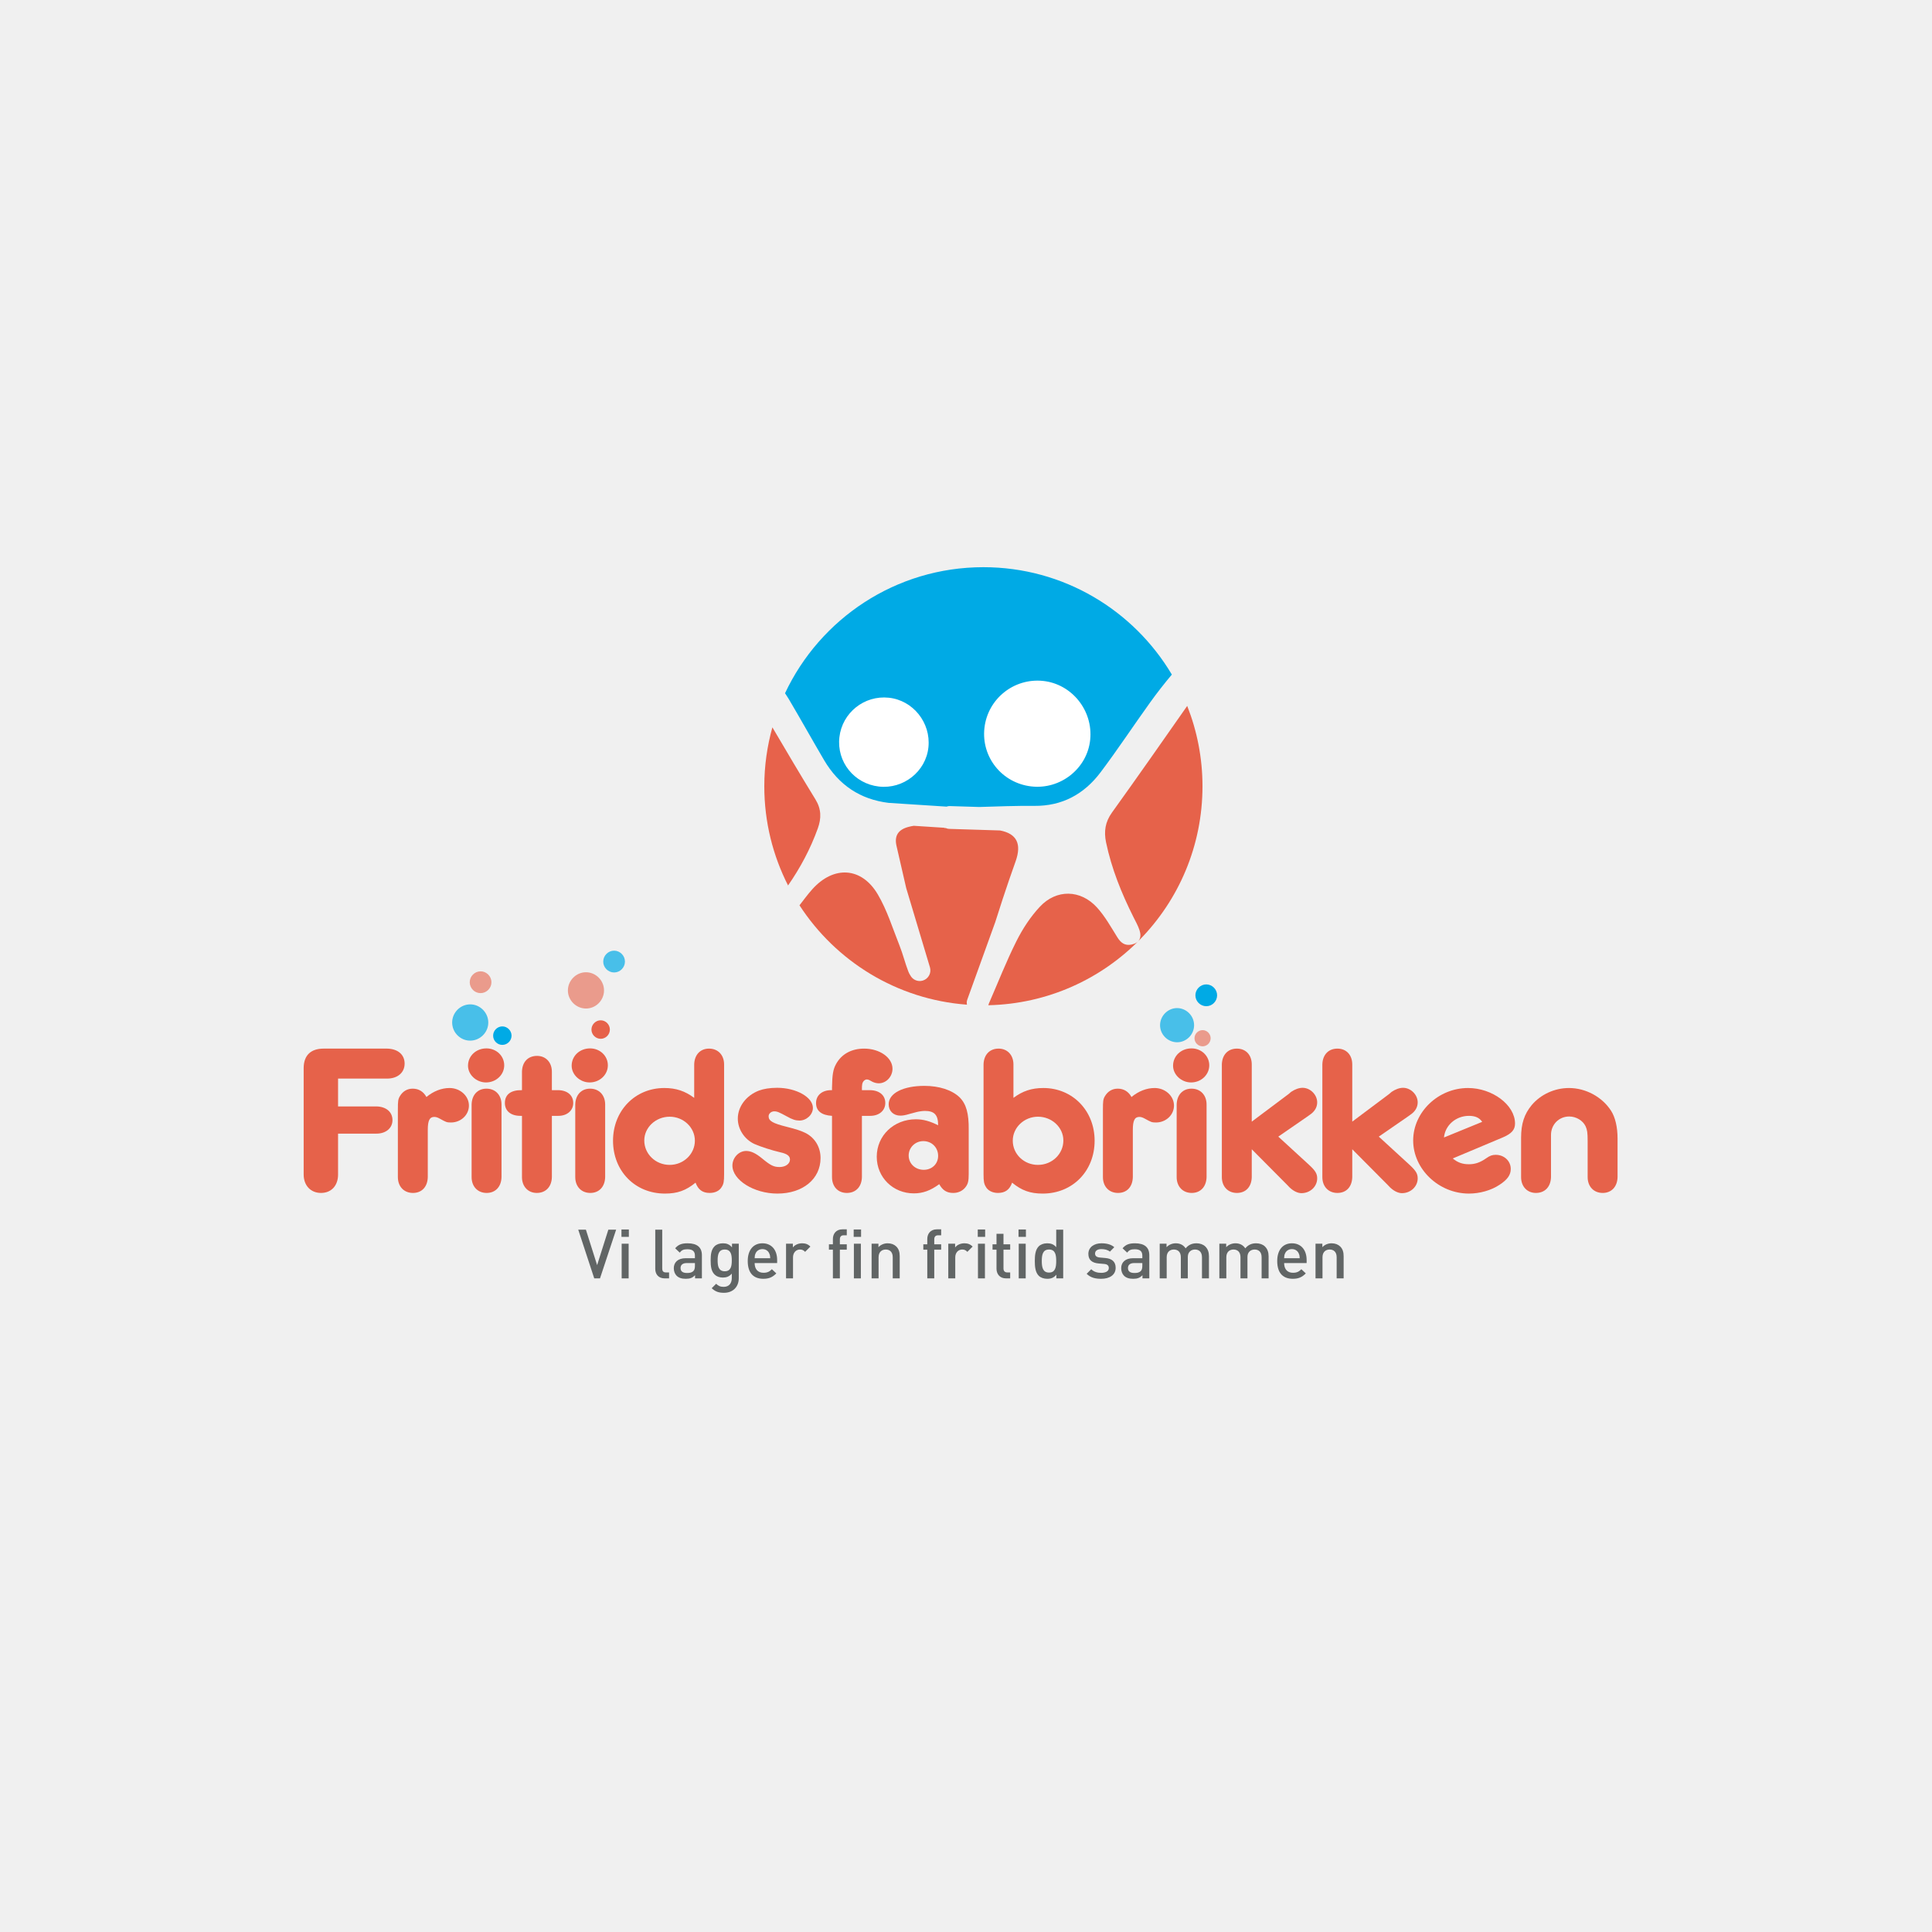
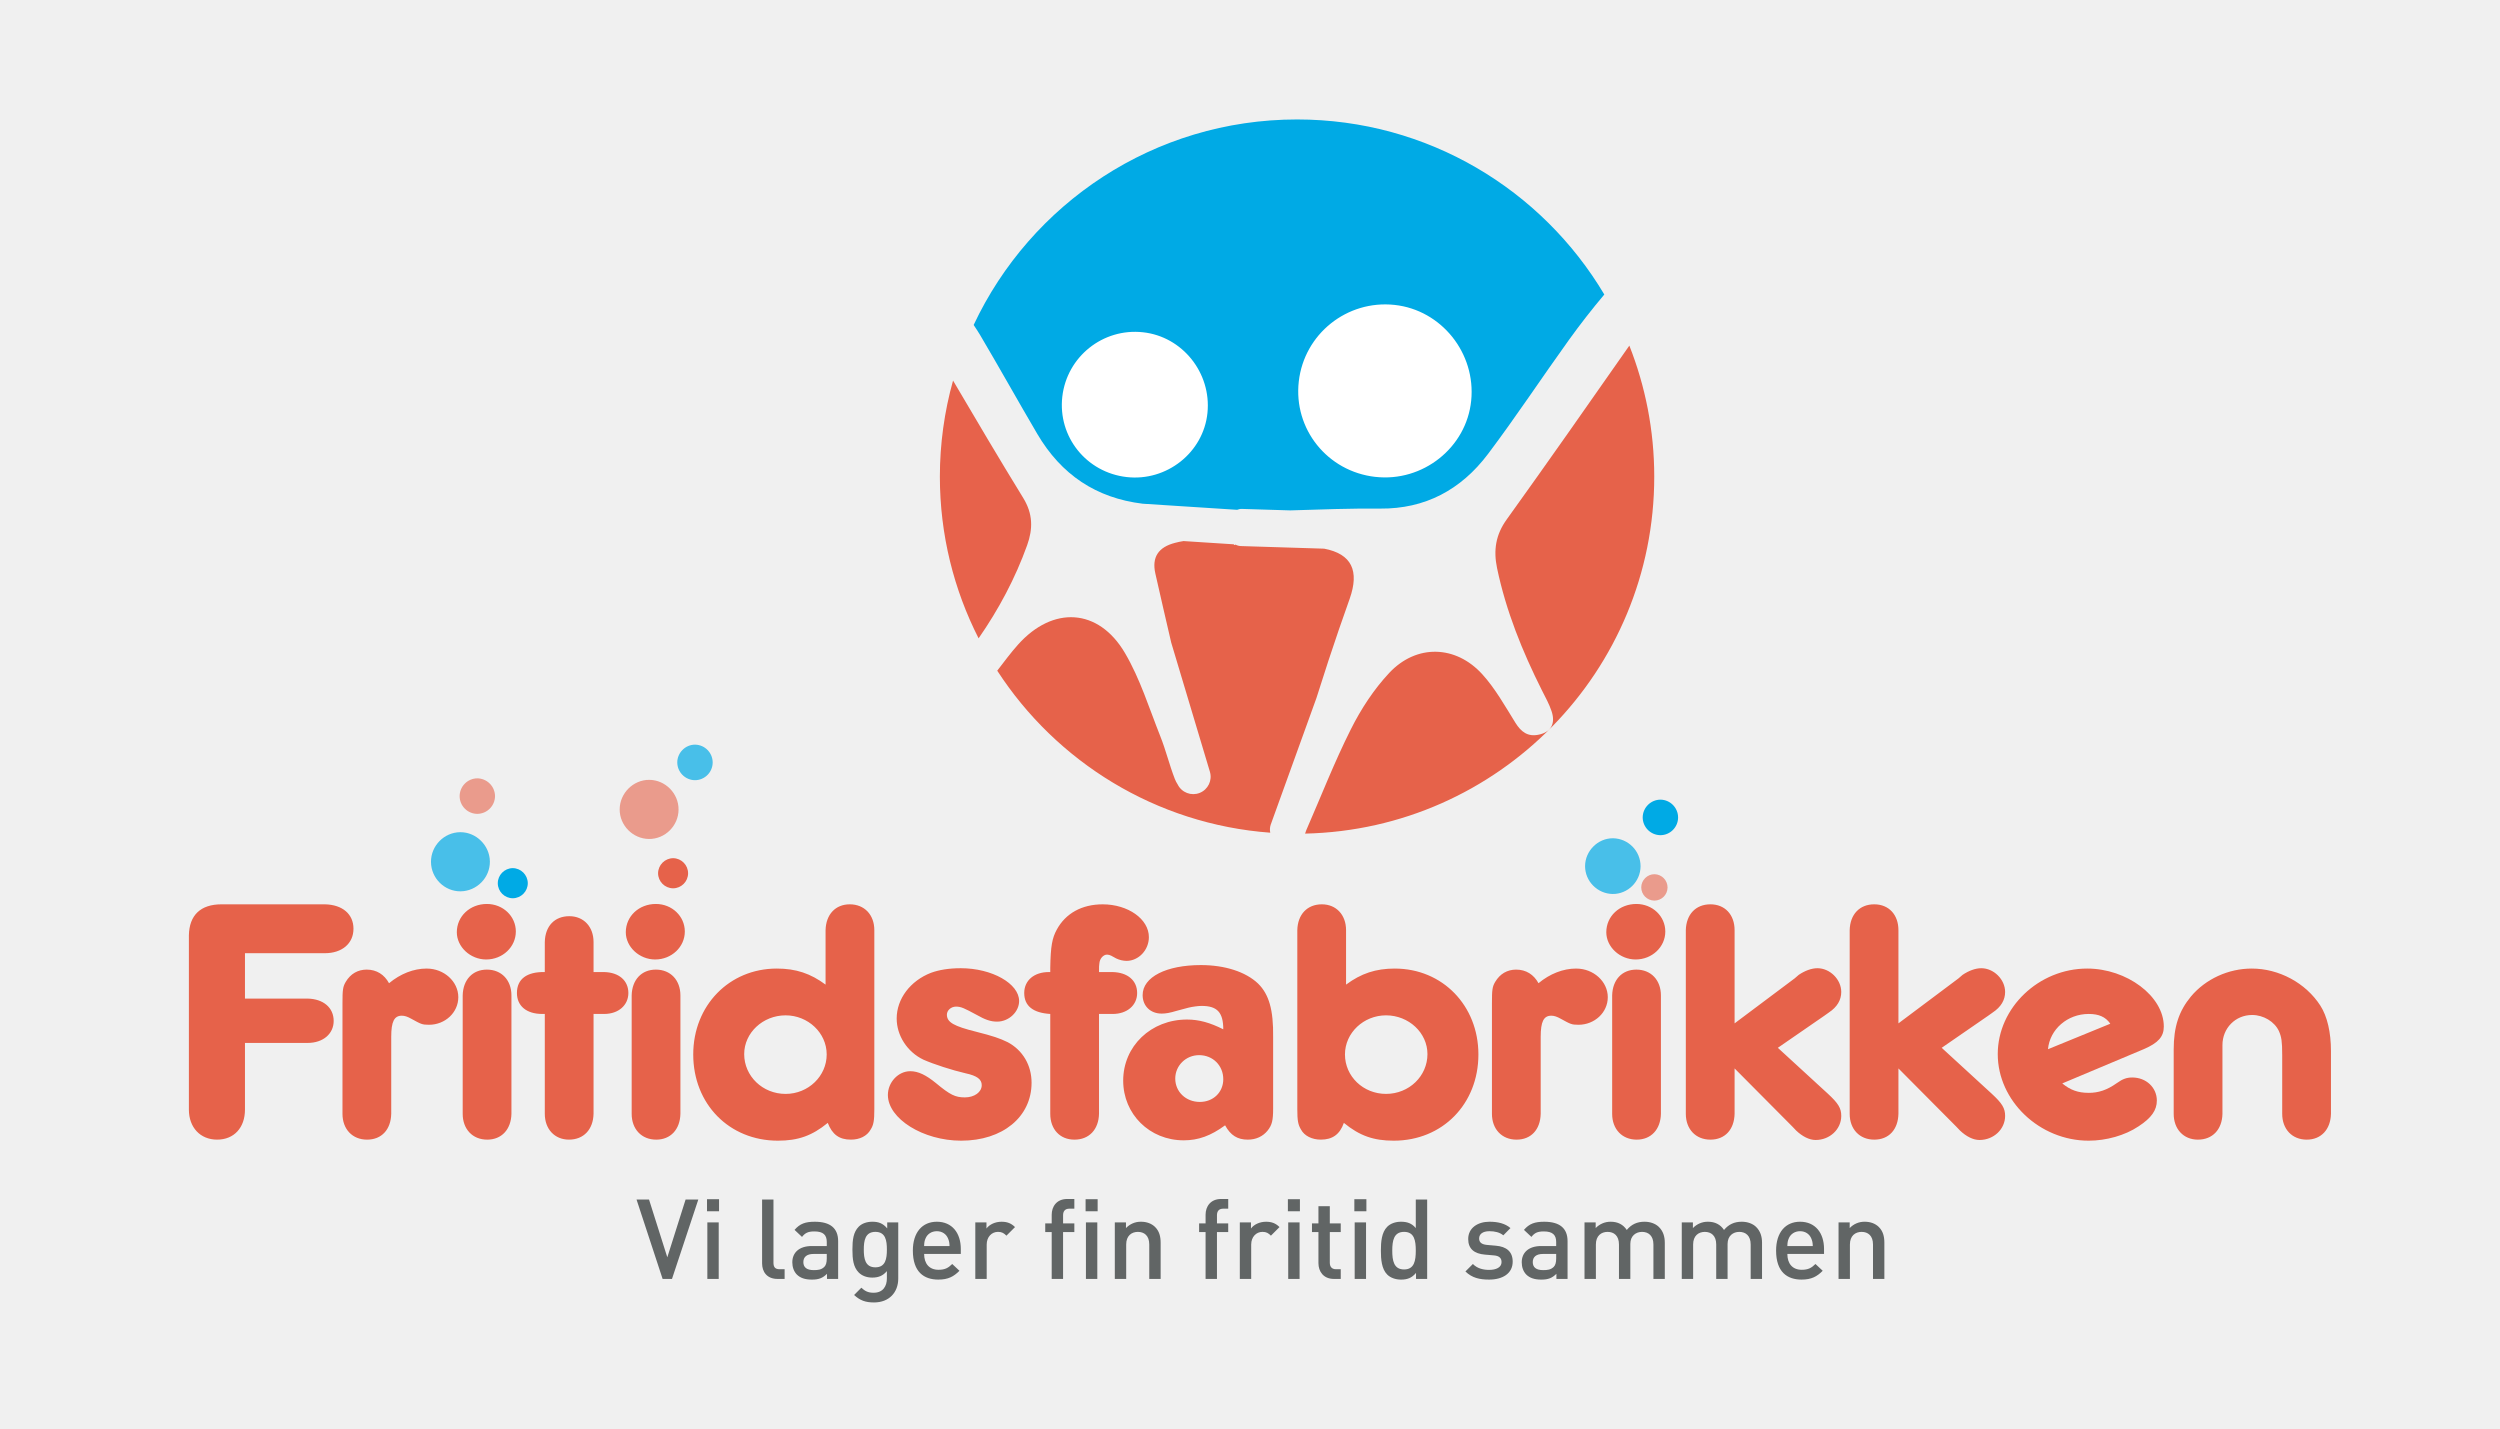
- <svg xmlns="http://www.w3.org/2000/svg" version="1.1" id="Layer_1" x="0px" y="0px" width="1000px" height="1000px" viewBox="0 0 1000 1000" enable-background="new 0 0 1000 1000" xml:space="preserve">
-   <g>
-     <path opacity="0.6" fill-rule="evenodd" clip-rule="evenodd" fill="#E6624A" d="M626.626,537.419   c0.013-2.291-1.863-4.205-4.149-4.225c-2.268-0.017-4.191,1.889-4.206,4.174c-0.018,2.284,1.862,4.188,4.153,4.213   C624.707,541.605,626.608,539.722,626.626,537.419z" />
-     <g>
-       <path fill="#E6624A" d="M174.983,572.684h18.271h1.629c5.004,0.111,8.263,2.885,8.263,7.093c0,4.104-3.375,6.985-8.263,6.985    h-1.629h-18.271v19.285v1.885c0,5.764-3.493,9.532-8.846,9.532s-8.961-3.879-8.961-9.532v-1.885v-51.429v-1.995    c0.115-6.431,3.725-9.866,10.358-9.866h2.095h28.979h1.746c5.586,0.113,9.078,3.104,9.078,7.759s-3.608,7.76-9.078,7.76h-1.746    h-23.625V572.684z" />
-       <path fill="#E6624A" d="M232.706,563.152c5.469,0,10.009,4.1,10.009,9.09c0,4.876-4.19,8.756-9.311,8.756    c-2.21,0-2.561-0.223-5.586-1.886c-1.163-0.664-2.095-0.998-3.025-0.998c-2.445,0-3.375,1.885-3.375,6.761v22.726v1.661    c-0.116,4.989-3.026,8.202-7.681,8.202c-4.657,0-7.798-3.325-7.798-8.202v-1.661v-33.365c0-4.322,0.115-5.319,1.047-6.873    c1.513-2.546,3.841-3.877,6.634-3.877c3.143,0,5.586,1.551,7.1,4.322C224.326,564.816,228.516,563.152,232.706,563.152z" />
-       <path fill="#E6624A" d="M260.981,551.402c0,4.879-4.191,8.868-9.427,8.868c-5.004,0-9.311-3.989-9.311-8.646    c0-5.099,4.189-8.979,9.543-8.979C256.907,542.646,260.981,546.526,260.981,551.402z M259.584,607.601v1.661    c-0.117,4.989-3.143,8.202-7.682,8.202c-4.655,0-7.797-3.325-7.797-8.202v-1.661v-34.252v-1.66    c0.116-4.989,3.142-8.203,7.681-8.203c4.655,0,7.798,3.325,7.798,8.203v1.66V607.601z" />
-       <path fill="#E6624A" d="M270.172,556.389v-1.661c0.116-5.099,3.142-8.201,7.797-8.201c4.539,0,7.681,3.323,7.681,8.201v1.661    v7.873h1.746h1.629c4.655,0.108,7.681,2.658,7.681,6.65c0,3.877-3.141,6.649-7.681,6.649h-1.629h-1.746v30.039v1.661    c-0.116,4.989-3.143,8.202-7.797,8.202c-4.539,0-7.681-3.325-7.681-8.202v-1.661v-30.039c-0.35,0-0.582,0-0.816,0    c-5.004,0-8.03-2.55-8.03-6.649c0-4.436,3.143-6.763,8.846-6.65V556.389z" />
-       <path fill="#E6624A" d="M314.627,551.402c0,4.879-4.19,8.868-9.427,8.868c-5.004,0-9.311-3.989-9.311-8.646    c0-5.099,4.189-8.979,9.543-8.979C310.553,542.646,314.627,546.526,314.627,551.402z M313.231,607.601v1.661    c-0.117,4.989-3.144,8.202-7.682,8.202c-4.655,0-7.798-3.325-7.798-8.202v-1.661v-34.252v-1.66    c0.116-4.989,3.143-8.203,7.681-8.203c4.655,0,7.799,3.325,7.799,8.203v1.66V607.601z" />
-       <path fill="#E6624A" d="M359.314,552.623v-1.662c0.116-4.991,3.143-8.204,7.682-8.204c4.655,0,7.798,3.325,7.798,8.204v1.662    v55.198c0,3.546-0.232,4.986-1.165,6.43c-1.164,2.103-3.491,3.213-6.284,3.213c-3.724,0-5.936-1.662-7.333-5.32    c-5.004,4.1-9.426,5.651-15.827,5.651c-15.48,0-26.885-11.638-26.885-27.377c0-15.516,11.405-27.266,26.535-27.266    c6.052,0,10.708,1.553,15.479,5.097V552.623z M333.478,590.308c0,6.981,5.819,12.637,13.151,12.637    c7.216,0,13.036-5.655,13.036-12.526c0-6.872-5.936-12.414-13.036-12.414C339.413,578.004,333.478,583.546,333.478,590.308z" />
-       <path fill="#E6624A" d="M420.76,573.461c0,3.435-3.26,6.538-6.983,6.538c-1.979,0-3.725-0.554-6.634-2.217    c-3.726-1.993-4.772-2.55-6.402-2.55c-1.629,0-2.909,1.221-2.909,2.55c0,2.439,2.211,3.657,9.311,5.433    c5.238,1.33,7.564,2.104,10.01,3.324c4.771,2.549,7.562,7.316,7.562,12.856c0,10.864-9.193,18.399-22.345,18.399    c-12.104,0-23.276-6.981-23.276-14.52c0-3.988,3.258-7.537,7.1-7.537c2.561,0,5.005,1.22,8.146,3.77    c4.54,3.768,6.169,4.545,9.193,4.545c3.026,0,5.355-1.664,5.355-3.879c0-1.885-1.514-2.992-5.122-3.77    c-4.305-0.997-10.125-2.881-13.383-4.322c-5.122-2.44-8.495-7.65-8.495-13.08c0-6.207,4.306-11.971,10.939-14.52    c2.444-0.887,5.586-1.44,9.427-1.44C412.146,563.042,420.76,567.918,420.76,573.461z" />
-       <path fill="#E6624A" d="M446.126,607.601v1.661c-0.114,4.989-3.142,8.202-7.798,8.202c-4.653,0-7.681-3.325-7.681-8.202v-1.661    v-30.039c-5.471-0.333-8.263-2.55-8.263-6.649c0-3.992,3.141-6.65,7.799-6.65c0,0,0.23,0,0.464,0v-1.33    c0.118-6.873,0.581-9.422,2.096-12.193c2.793-5.1,7.914-7.981,14.548-7.981c8.031,0,14.665,4.656,14.665,10.42    c0,4.1-3.261,7.536-7.102,7.536c-1.163,0-2.327-0.331-3.259-0.773l-1.628-0.889c-0.466-0.221-0.931-0.332-1.28-0.332    c-1.166,0-2.329,1.221-2.443,2.77c-0.118,0.666-0.118,1-0.118,2.773h2.795h1.513c4.771,0.108,7.797,2.658,7.797,6.65    c0,3.877-3.144,6.649-7.797,6.649h-1.513h-2.795V607.601z" />
-       <path fill="#E6624A" d="M473.007,617.687c-10.823,0-19.204-8.312-19.204-18.954c0-10.973,8.846-19.397,20.252-19.397    c3.842,0,7.332,0.997,11.521,3.104c0-5.431-1.979-7.427-6.866-7.427c-1.048,0-2.792,0.221-4.192,0.557l-3.724,0.995    c-2.21,0.665-3.489,0.886-4.771,0.886c-3.606,0-6.051-2.438-6.051-5.874c0-5.763,7.564-9.533,18.506-9.533    c7.561,0,14.198,2.107,18.153,5.876c3.491,3.438,4.888,8.425,4.772,16.957v3.881v16.848v1.997c0,3.767-0.348,5.207-1.744,6.981    c-1.516,1.885-3.726,2.882-6.286,2.882c-3.259,0-5.47-1.331-7.216-4.546C481.619,616.243,477.662,617.687,473.007,617.687z     M477.896,590.639c-4.188,0-7.568,3.326-7.568,7.43c0,4.212,3.38,7.425,7.8,7.425c4.306,0,7.448-3.104,7.448-7.204    C485.576,593.965,482.316,590.639,477.896,590.639z" />
-       <path fill="#E6624A" d="M540.04,563.152c15.127,0,26.535,11.75,26.535,27.266c0,15.739-11.408,27.377-26.887,27.377    c-6.401,0-10.823-1.552-15.826-5.651c-1.282,3.658-3.608,5.32-7.334,5.32c-2.792,0-5.237-1.221-6.282-3.213    c-0.934-1.554-1.166-2.884-1.166-6.43v-55.198v-1.662c0.118-4.991,3.144-8.204,7.798-8.204c4.539,0,7.68,3.325,7.68,8.204v1.662    v15.626C529.33,564.705,533.986,563.152,540.04,563.152z M524.21,590.418c0,6.984,5.819,12.526,13.034,12.526    c7.332,0,13.152-5.655,13.152-12.637c0-6.762-5.936-12.304-13.152-12.304C530.146,578.004,524.21,583.546,524.21,590.418z" />
-       <path fill="#E6624A" d="M597.642,563.152c5.468,0,10.009,4.1,10.009,9.09c0,4.876-4.191,8.756-9.312,8.756    c-2.21,0-2.56-0.223-5.587-1.886c-1.166-0.664-2.096-0.998-3.024-0.998c-2.445,0-3.377,1.885-3.377,6.761v22.726v1.661    c-0.116,4.989-3.026,8.202-7.678,8.202c-4.658,0-7.801-3.325-7.801-8.202v-1.661v-33.365c0-4.322,0.116-5.319,1.047-6.873    c1.514-2.546,3.84-3.877,6.635-3.877c3.144,0,5.586,1.551,7.1,4.322C589.261,564.816,593.451,563.152,597.642,563.152z" />
-       <path fill="#E6624A" d="M625.914,551.402c0,4.879-4.188,8.868-9.424,8.868c-5.004,0-9.312-3.989-9.312-8.646    c0-5.099,4.19-8.979,9.545-8.979C621.842,542.646,625.914,546.526,625.914,551.402z M624.519,607.601v1.661    c-0.117,4.989-3.142,8.202-7.683,8.202c-4.653,0-7.797-3.325-7.797-8.202v-1.661v-34.252v-1.66    c0.119-4.989,3.144-8.203,7.685-8.203c4.653,0,7.795,3.325,7.795,8.203v1.66V607.601z" />
-       <path fill="#E6624A" d="M666.996,566.256l1.278-1.106c1.979-1.331,4.074-2.107,5.938-2.107c3.955,0,7.562,3.547,7.562,7.535    c0,2.549-1.276,4.769-3.955,6.541l-1.397,0.996l-14.78,10.198l15.827,14.52c3.375,3.104,4.306,4.656,4.306,7.097    c0,4.21-3.606,7.646-8.144,7.646c-1.981,0-4.192-1.107-6.172-2.992l-1.162-1.221l-18.387-18.51v12.749v1.661    c-0.117,4.989-3.029,8.202-7.683,8.202c-4.656,0-7.8-3.325-7.8-8.202v-1.661v-54.978v-1.662c0.119-4.991,3.144-8.204,7.8-8.204    c4.653,0,7.683,3.325,7.683,8.204v1.662v27.932L666.996,566.256z" />
-       <path fill="#E6624A" d="M719.014,566.256l1.279-1.106c1.978-1.331,4.073-2.107,5.937-2.107c3.954,0,7.565,3.547,7.565,7.535    c0,2.549-1.281,4.769-3.959,6.541l-1.396,0.996l-14.781,10.198l15.83,14.52c3.373,3.104,4.306,4.656,4.306,7.097    c0,4.21-3.611,7.646-8.147,7.646c-1.979,0-4.19-1.107-6.168-2.992l-1.164-1.221l-18.39-18.51v12.749v1.661    c-0.117,4.989-3.024,8.202-7.68,8.202c-4.656,0-7.8-3.325-7.8-8.202v-1.661v-54.978v-1.662c0.117-4.991,3.144-8.204,7.8-8.204    c4.655,0,7.68,3.325,7.68,8.204v1.662v27.932L719.014,566.256z" />
-       <path fill="#E6624A" d="M760.321,602.611c3.142,0,5.817-0.887,8.959-3.104c1.864-1.329,3.144-1.772,4.89-1.772    c4.424,0,7.797,3.213,7.797,7.315c0,3.102-1.744,5.542-5.82,8.201c-4.303,2.881-10.239,4.543-15.825,4.543    c-15.597,0-28.865-12.634-28.865-27.487c0-14.739,13.037-27.155,28.397-27.155c12.57,0,24.324,8.757,24.324,18.4    c0,3.213-1.746,5.209-6.399,7.203l-25.836,10.862C754.501,601.725,756.946,602.611,760.321,602.611z M760.321,577.562    c-6.75,0-12.336,4.877-12.918,11.194l19.784-8.091C765.674,578.448,763.463,577.562,760.321,577.562z" />
-       <path fill="#E6624A" d="M821.766,590.639c0-4.431-0.233-5.764-1.047-7.646c-1.396-2.993-4.89-5.098-8.498-5.098    c-5.353,0-9.427,4.212-9.427,9.531v2.77v17.405v1.661c-0.114,4.989-3.142,8.202-7.797,8.202c-4.541,0-7.683-3.325-7.683-8.202    v-1.661v-18.733c0-7.204,1.632-12.192,5.472-16.848c4.655-5.543,11.871-8.867,19.319-8.867c8.613,0,17.109,4.543,21.765,11.75    c2.211,3.436,3.375,8.533,3.375,14.408v18.29v1.661c-0.117,4.989-3.144,8.202-7.683,8.202c-4.655,0-7.797-3.325-7.797-8.202    v-1.661V590.639z" />
-     </g>
-     <path opacity="0.6" fill-rule="evenodd" clip-rule="evenodd" fill="#E6624A" d="M312.639,512.692   c0.037-5.13-4.167-9.411-9.28-9.454c-5.082-0.043-9.384,4.225-9.417,9.342c-0.037,5.109,4.172,9.375,9.298,9.432   C308.348,522.063,312.606,517.844,312.639,512.692z" />
-     <path fill-rule="evenodd" clip-rule="evenodd" fill="#E6624A" d="M315.667,532.927c0.019-2.614-2.124-4.799-4.731-4.82   c-2.588-0.02-4.782,2.157-4.8,4.763c-0.019,2.608,2.127,4.782,4.741,4.809C313.479,537.705,315.65,535.553,315.667,532.927z" />
-     <path opacity="0.7" fill-rule="evenodd" clip-rule="evenodd" fill="#00AAE5" d="M323.471,497.747   c0.021-3.083-2.504-5.655-5.579-5.684c-3.054-0.024-5.64,2.54-5.66,5.618c-0.024,3.07,2.508,5.636,5.589,5.667   C320.892,503.382,323.45,500.846,323.471,497.747z" />
-     <g>
-       <g>
-         <path fill="#616565" d="M310.554,661.688h-2.974l-8.283-25.205h3.965l5.806,18.338l5.806-18.338h4.035L310.554,661.688z" />
-         <path fill="#616565" d="M321.671,640.199v-3.823h3.823v3.823H321.671z M321.777,661.688v-17.948h3.611v17.948H321.777z" />
-         <path fill="#616565" d="M344.081,661.688c-3.434,0-4.921-2.301-4.921-4.956v-20.249h3.611v20.037c0,1.38,0.496,2.088,1.947,2.088     h1.593v3.08H344.081z" />
-         <path fill="#616565" d="M359.764,661.688v-1.629c-1.31,1.311-2.549,1.842-4.779,1.842c-2.23,0-3.717-0.531-4.814-1.629     c-0.921-0.956-1.416-2.336-1.416-3.858c0-3.009,2.088-5.169,6.195-5.169h4.744v-1.274c0-2.266-1.133-3.362-3.93-3.362     c-1.982,0-2.938,0.46-3.929,1.734l-2.372-2.23c1.699-1.982,3.469-2.584,6.442-2.584c4.921,0,7.399,2.088,7.399,6.159v12.001     H359.764z M359.693,653.758h-4.213c-2.124,0-3.221,0.956-3.221,2.584c0,1.629,1.027,2.549,3.292,2.549     c1.38,0,2.407-0.105,3.363-1.026c0.531-0.531,0.779-1.381,0.779-2.655V653.758z" />
-         <path fill="#616565" d="M374.705,669.157c-2.726,0-4.461-0.638-6.337-2.372l2.301-2.301c1.133,1.062,2.124,1.593,3.895,1.593     c3.044,0,4.212-2.159,4.212-4.566v-2.302c-1.31,1.559-2.796,2.054-4.637,2.054c-1.806,0-3.292-0.602-4.284-1.593     c-1.735-1.734-2.018-4.248-2.018-7.293c0-3.044,0.283-5.558,2.018-7.292c0.991-0.991,2.513-1.558,4.319-1.558     c1.912,0,3.363,0.495,4.708,2.124v-1.912h3.505v17.842C382.387,665.971,379.484,669.157,374.705,669.157z M375.13,646.748     c-3.257,0-3.682,2.797-3.682,5.629s0.425,5.629,3.682,5.629s3.646-2.797,3.646-5.629S378.387,646.748,375.13,646.748z" />
-         <path fill="#616565" d="M390.602,653.758c0,3.08,1.628,5.027,4.566,5.027c2.018,0,3.08-0.566,4.354-1.842l2.301,2.16     c-1.841,1.841-3.575,2.797-6.726,2.797c-4.496,0-8.071-2.372-8.071-9.205c0-5.805,3.009-9.168,7.611-9.168     c4.814,0,7.611,3.54,7.611,8.638v1.593H390.602z M398.177,648.802c-0.566-1.345-1.841-2.266-3.54-2.266s-3.009,0.921-3.576,2.266     c-0.354,0.814-0.425,1.345-0.46,2.442h8.071C398.638,650.146,398.531,649.616,398.177,648.802z" />
-         <path fill="#616565" d="M416.729,647.952c-0.814-0.814-1.451-1.204-2.69-1.204c-1.947,0-3.575,1.559-3.575,4.036v10.903h-3.611     v-17.948h3.54v1.947c0.921-1.274,2.762-2.159,4.779-2.159c1.734,0,3.044,0.46,4.283,1.699L416.729,647.952z" />
-         <path fill="#616565" d="M434.714,646.819v14.868h-3.611v-14.868h-2.053v-2.761h2.053v-2.762c0-2.584,1.558-4.991,4.921-4.991     h2.266v3.079h-1.593c-1.346,0-1.982,0.779-1.982,2.089v2.585h3.575v2.761H434.714z" />
-         <path fill="#616565" d="M441.866,640.199v-3.823h3.823v3.823H441.866z M441.972,661.688v-17.948h3.611v17.948H441.972z" />
-         <path fill="#616565" d="M462.08,661.688v-10.938c0-2.797-1.593-4.001-3.611-4.001s-3.717,1.239-3.717,4.001v10.938h-3.611     v-17.948h3.54v1.806c1.239-1.346,2.974-2.018,4.779-2.018c1.841,0,3.363,0.602,4.425,1.628c1.381,1.346,1.806,3.045,1.806,5.062     v11.47H462.08z" />
-         <path fill="#616565" d="M483.57,646.819v14.868h-3.611v-14.868h-2.053v-2.761h2.053v-2.762c0-2.584,1.558-4.991,4.921-4.991     h2.266v3.079h-1.593c-1.346,0-1.982,0.779-1.982,2.089v2.585h3.575v2.761H483.57z" />
-         <path fill="#616565" d="M500.705,647.952c-0.814-0.814-1.452-1.204-2.691-1.204c-1.946,0-3.575,1.559-3.575,4.036v10.903h-3.61     v-17.948h3.54v1.947c0.92-1.274,2.761-2.159,4.778-2.159c1.735,0,3.045,0.46,4.284,1.699L500.705,647.952z" />
-         <path fill="#616565" d="M506.088,640.199v-3.823h3.822v3.823H506.088z M506.193,661.688v-17.948h3.611v17.948H506.193z" />
-         <path fill="#616565" d="M520.709,661.688c-3.363,0-4.921-2.407-4.921-4.991v-9.877h-2.053v-2.761h2.053v-5.452h3.611v5.452h3.469     v2.761h-3.469v9.7c0,1.31,0.637,2.088,1.982,2.088h1.486v3.08H520.709z" />
-         <path fill="#616565" d="M527.188,640.199v-3.823h3.824v3.823H527.188z M527.294,661.688v-17.948h3.611v17.948H527.294z" />
-         <path fill="#616565" d="M546.766,661.688v-1.912c-1.346,1.629-2.797,2.125-4.744,2.125c-1.805,0-3.398-0.603-4.389-1.594     c-1.806-1.805-2.019-4.885-2.019-7.611c0-2.726,0.213-5.77,2.019-7.575c0.99-0.991,2.549-1.593,4.354-1.593     c1.912,0,3.398,0.46,4.709,2.018v-9.062h3.61v25.205H546.766z M542.978,646.748c-3.257,0-3.752,2.762-3.752,5.947     c0,3.187,0.495,5.983,3.752,5.983s3.718-2.797,3.718-5.983C546.695,649.51,546.234,646.748,542.978,646.748z" />
-         <path fill="#616565" d="M569.991,661.9c-2.938,0-5.416-0.496-7.54-2.585l2.372-2.372c1.451,1.487,3.398,1.877,5.168,1.877     c2.195,0,3.93-0.779,3.93-2.479c0-1.203-0.673-1.982-2.407-2.124l-2.867-0.247c-3.363-0.283-5.311-1.806-5.311-4.957     c0-3.504,3.01-5.486,6.762-5.486c2.69,0,4.991,0.566,6.655,2.018l-2.266,2.301c-1.133-0.955-2.726-1.31-4.425-1.31     c-2.16,0-3.257,0.956-3.257,2.301c0,1.062,0.566,1.876,2.478,2.054l2.832,0.248c3.363,0.283,5.346,1.876,5.346,5.062     C577.461,659.953,574.275,661.9,569.991,661.9z" />
-         <path fill="#616565" d="M591.338,661.688v-1.629c-1.31,1.311-2.549,1.842-4.778,1.842c-2.23,0-3.718-0.531-4.814-1.629     c-0.921-0.956-1.416-2.336-1.416-3.858c0-3.009,2.089-5.169,6.194-5.169h4.744v-1.274c0-2.266-1.133-3.362-3.93-3.362     c-1.982,0-2.938,0.46-3.93,1.734l-2.371-2.23c1.699-1.982,3.469-2.584,6.442-2.584c4.921,0,7.399,2.088,7.399,6.159v12.001     H591.338z M591.268,653.758h-4.213c-2.124,0-3.221,0.956-3.221,2.584c0,1.629,1.026,2.549,3.292,2.549     c1.38,0,2.407-0.105,3.362-1.026c0.531-0.531,0.779-1.381,0.779-2.655V653.758z" />
-         <path fill="#616565" d="M622.139,661.688v-10.938c0-2.797-1.594-4.001-3.611-4.001c-1.947,0-3.717,1.239-3.717,3.824v11.115     h-3.611v-10.938c0-2.797-1.593-4.001-3.61-4.001s-3.717,1.239-3.717,4.001v10.938h-3.611v-17.948h3.54v1.806     c1.204-1.31,2.974-2.018,4.779-2.018c2.23,0,3.965,0.885,5.098,2.619c1.451-1.77,3.257-2.619,5.629-2.619     c1.841,0,3.469,0.602,4.531,1.628c1.381,1.346,1.911,3.045,1.911,5.062v11.47H622.139z" />
-         <path fill="#616565" d="M653.012,661.688v-10.938c0-2.797-1.594-4.001-3.611-4.001c-1.947,0-3.717,1.239-3.717,3.824v11.115     h-3.611v-10.938c0-2.797-1.593-4.001-3.61-4.001s-3.717,1.239-3.717,4.001v10.938h-3.611v-17.948h3.54v1.806     c1.204-1.31,2.974-2.018,4.779-2.018c2.23,0,3.965,0.885,5.098,2.619c1.451-1.77,3.257-2.619,5.629-2.619     c1.841,0,3.469,0.602,4.531,1.628c1.381,1.346,1.911,3.045,1.911,5.062v11.47H653.012z" />
-         <path fill="#616565" d="M664.662,653.758c0,3.08,1.629,5.027,4.566,5.027c2.018,0,3.08-0.566,4.354-1.842l2.301,2.16     c-1.841,1.841-3.575,2.797-6.726,2.797c-4.496,0-8.071-2.372-8.071-9.205c0-5.805,3.009-9.168,7.61-9.168     c4.814,0,7.611,3.54,7.611,8.638v1.593H664.662z M672.238,648.802c-0.566-1.345-1.842-2.266-3.541-2.266     s-3.009,0.921-3.575,2.266c-0.354,0.814-0.425,1.345-0.46,2.442h8.071C672.698,650.146,672.592,649.616,672.238,648.802z" />
-         <path fill="#616565" d="M691.85,661.688v-10.938c0-2.797-1.593-4.001-3.61-4.001s-3.717,1.239-3.717,4.001v10.938h-3.611v-17.948     h3.54v1.806c1.239-1.346,2.974-2.018,4.779-2.018c1.841,0,3.363,0.602,4.425,1.628c1.381,1.346,1.806,3.045,1.806,5.062v11.47     H691.85z" />
-       </g>
-     </g>
-     <g>
-       <path fill="#00AAE5" d="M408.291,361.871c6.178,10.448,12.08,21.051,18.224,31.514c7.649,13.017,18.731,20.387,33.479,22.187    l29.975,1.934c0.49-0.188,1.006-0.307,1.551-0.284l15.328,0.471c9.517-0.285,19.041-0.662,28.556-0.573    c14.196,0.124,25.6-5.898,34.243-17.37c8.872-11.782,17.033-24.16,25.659-36.168c3.565-4.959,7.327-9.773,11.243-14.427    c-19.765-33.269-56.042-55.578-97.547-55.578c-45.409,0-84.563,26.7-102.675,65.245    C406.984,359.835,407.676,360.834,408.291,361.871z" />
-       <path fill-rule="evenodd" clip-rule="evenodd" fill="#FFFFFF" d="M454.906,407.109c12.715,1.453,24.373-7.802,25.646-20.346    c1.307-12.708-7.961-24.281-20.486-25.621c-12.715-1.366-24.144,7.759-25.594,20.445    C433.021,394.321,442.104,405.648,454.906,407.109z" />
-       <g>
-         <path fill="#E7624B" d="M423.314,428.73c1.854-5.189,1.858-9.922-1.247-14.975c-7.579-12.338-14.943-24.799-22.281-37.283     c-2.707,9.708-4.185,19.928-4.185,30.5c0,18.484,4.451,35.918,12.296,51.338C414.291,449.102,419.518,439.301,423.314,428.73z" />
-         <path fill="#E6624A" d="M500.62,517.517l14.529-40.253c1.278-3.977,2.542-7.959,3.834-11.926     c2.148-6.584,4.428-13.11,6.734-19.622c3.1-8.814,0.673-14.198-8.106-15.87l-26.422-0.826c-0.611-0.016-1.186-0.187-1.712-0.457     c-0.159,0.046-0.322,0.072-0.48,0.124c-0.01-0.03-0.024-0.07-0.028-0.103c-0.015-0.042-0.027-0.082-0.039-0.12l-15.969-1.033     c-0.914,0.132-1.823,0.331-2.708,0.565c-5.208,1.349-7.431,4.48-6.241,9.746c1.645,7.312,3.342,14.618,5.037,21.92l12.285,41.008     c0.881,2.929-0.786,6.004-3.713,6.879c-2.611,0.784-5.342-0.476-6.518-2.837c-0.342-0.52-0.656-1.111-0.936-1.829     c-1.717-4.428-2.824-9.082-4.584-13.486c-3.546-8.912-6.416-18.271-11.243-26.461c-8.399-14.252-22.863-14.99-33.922-2.629     c-2.355,2.625-4.437,5.484-6.604,8.272c18.762,28.923,50.327,48.745,86.681,51.442     C500.327,519.193,500.34,518.337,500.62,517.517z" />
-         <path fill="#E6624A" d="M614.495,365.38c-12.906,18.453-25.821,36.925-38.96,55.216c-3.461,4.821-4.222,9.712-3.046,15.391     c2.864,13.712,8.044,26.448,14.223,38.773c1.104,2.219,2.35,4.402,3.115,6.754c1.311,4.019-0.312,6.629-4.219,7.406     c-3.357,0.672-5.463-0.879-7.29-3.809c-3.291-5.287-6.402-10.877-10.511-15.393c-8.461-9.309-20.947-9.607-29.546-0.424     c-4.845,5.17-8.95,11.435-12.177,17.885c-5.235,10.414-9.498,21.378-14.188,32.114l-0.346,1.016     c61.446-1.358,110.854-51.562,110.854-113.337C622.404,392.285,619.579,378.261,614.495,365.38z" />
-       </g>
-       <path fill-rule="evenodd" clip-rule="evenodd" fill="#FFFFFF" d="M533.819,407.051c15.1,1.727,28.948-9.268,30.46-24.164    c1.55-15.094-9.454-28.837-24.333-30.432c-15.101-1.617-28.674,9.219-30.396,24.287    C507.823,391.859,518.615,405.316,533.819,407.051z" />
-     </g>
-     <path opacity="0.7" fill-rule="evenodd" clip-rule="evenodd" fill="#00AAE5" d="M234.039,529.311   c-0.036-5.13,4.167-9.411,9.281-9.455c5.081-0.042,9.382,4.225,9.417,9.342c0.038,5.109-4.173,9.377-9.298,9.434   C238.331,538.683,234.073,534.463,234.039,529.311z" />
-     <path fill-rule="evenodd" clip-rule="evenodd" fill="#00AAE5" d="M255.246,536.083c-0.018-2.613,2.124-4.799,4.731-4.82   c2.588-0.021,4.782,2.156,4.8,4.762c0.018,2.607-2.127,4.782-4.74,4.809C257.435,540.861,255.263,538.709,255.246,536.083z" />
-     <path opacity="0.6" fill-rule="evenodd" clip-rule="evenodd" fill="#E6624A" d="M243.133,508.441   c-0.02-3.083,2.505-5.657,5.579-5.684c3.055-0.024,5.64,2.54,5.66,5.615c0.024,3.073-2.507,5.637-5.589,5.669   C245.713,514.076,243.155,511.541,243.133,508.441z" />
-     <path opacity="0.7" fill-rule="evenodd" clip-rule="evenodd" fill="#00AAE5" d="M618.059,530.693   c0.037-4.833-3.925-8.865-8.743-8.91c-4.785-0.037-8.837,3.982-8.872,8.805c-0.037,4.812,3.933,8.833,8.76,8.885   C614.015,539.522,618.026,535.544,618.059,530.693z" />
-     <path fill-rule="evenodd" clip-rule="evenodd" fill="#00AAE5" d="M629.973,515.21c0.021-3.084-2.503-5.657-5.58-5.686   c-3.055-0.023-5.64,2.54-5.659,5.617c-0.021,3.073,2.51,5.637,5.588,5.669C627.394,520.843,629.953,518.307,629.973,515.21z" />
+ <svg xmlns="http://www.w3.org/2000/svg" viewport="0 0 210 120" width="210" height="120">
+   <path opacity=".6" fill-rule="evenodd" clip-rule="evenodd" fill="#e6624a" d="M140.075 74.55a1.117 1.117 0 00-1.098-1.117c-.6-.005-1.11.5-1.113 1.104a1.116 1.116 0 001.099 1.115 1.111 1.111 0 001.112-1.101z" />
+   <g fill="#e6624a">
+     <path d="M20.577 83.881h5.265c1.324.03 2.187.764 2.187 1.877 0 1.086-.893 1.848-2.186 1.848h-5.266v5.602c0 1.524-.924 2.521-2.34 2.521-1.417 0-2.371-1.026-2.371-2.522V78.573c.03-1.701.985-2.61 2.74-2.61h8.684c1.478.03 2.402.821 2.402 2.053s-.955 2.053-2.402 2.053h-6.712zM35.85 81.36c1.447 0 2.648 1.084 2.648 2.404 0 1.29-1.109 2.317-2.463 2.317-.585 0-.678-.06-1.478-.5-.308-.175-.555-.263-.8-.263-.648 0-.894.499-.894 1.789v6.453c-.03 1.32-.8 2.17-2.032 2.17s-2.063-.88-2.063-2.17V84.291c0-1.144.03-1.407.277-1.819.4-.673 1.016-1.025 1.755-1.025.832 0 1.478.41 1.879 1.143.954-.792 2.062-1.232 3.17-1.232zM43.33 78.25c0 1.291-1.108 2.347-2.493 2.347-1.324 0-2.464-1.056-2.464-2.288 0-1.349 1.109-2.376 2.525-2.376 1.355 0 2.433 1.027 2.433 2.317zm-.369 14.87v.44c-.03 1.32-.831 2.17-2.032 2.17-1.232 0-2.063-.88-2.063-2.17v-9.943c.03-1.32.831-2.17 2.032-2.17 1.232 0 2.063.88 2.063 2.17v.44zM45.763 79.57v-.44c.03-1.349.831-2.17 2.063-2.17 1.2 0 2.032.88 2.032 2.17v2.523h.892c1.233.028 2.033.703 2.033 1.76 0 1.025-.83 1.759-2.032 1.759h-.893v8.387c-.03 1.32-.832 2.17-2.063 2.17-1.2 0-2.032-.88-2.032-2.17v-8.387h-.216c-1.324 0-2.125-.675-2.125-1.76 0-1.173.832-1.789 2.34-1.76zM57.525 78.25c0 1.291-1.109 2.347-2.494 2.347-1.324 0-2.464-1.056-2.464-2.288 0-1.349 1.108-2.376 2.525-2.376 1.355 0 2.433 1.027 2.433 2.317zm-.37 14.87v.44c-.03 1.32-.831 2.17-2.032 2.17-1.232 0-2.063-.88-2.063-2.17v-9.943c.03-1.32.831-2.17 2.032-2.17 1.232 0 2.063.88 2.063 2.17v.44zM69.348 78.573v-.44c.03-1.32.832-2.17 2.033-2.17 1.231 0 2.063.88 2.063 2.17v15.045c0 .938-.061 1.32-.308 1.701-.308.557-.924.85-1.663.85-.985 0-1.57-.44-1.94-1.407-1.324 1.084-2.494 1.495-4.188 1.495-4.095 0-7.113-3.08-7.113-7.244 0-4.105 3.018-7.214 7.02-7.214 1.602 0 2.834.411 4.096 1.349zm-6.836 9.971c0 1.847 1.54 3.344 3.48 3.344 1.91 0 3.45-1.496 3.45-3.314 0-1.819-1.571-3.285-3.45-3.285-1.91 0-3.48 1.466-3.48 3.255zM85.606 84.087c0 .909-.863 1.73-1.848 1.73-.523 0-.985-.147-1.755-.587-.986-.527-1.263-.675-1.694-.675-.43 0-.77.323-.77.675 0 .645.585.968 2.464 1.438 1.386.351 2.001.556 2.648.879 1.263.674 2.001 1.936 2.001 3.401 0 2.875-2.432 4.869-5.912 4.869-3.202 0-6.158-1.848-6.158-3.842 0-1.055.862-1.994 1.878-1.994.678 0 1.324.322 2.156.997 1.2.997 1.632 1.203 2.432 1.203s1.417-.44 1.417-1.027c0-.498-.4-.791-1.356-.997-1.139-.264-2.678-.762-3.54-1.144-1.356-.645-2.248-2.024-2.248-3.46 0-1.643 1.14-3.168 2.894-3.842.647-.235 1.478-.381 2.494-.381 2.618 0 4.897 1.29 4.897 2.757zM92.317 93.12v.44c-.03 1.32-.831 2.17-2.063 2.17-1.231 0-2.032-.88-2.032-2.17v-8.388c-1.448-.088-2.187-.675-2.187-1.76 0-1.056.832-1.759 2.064-1.759h.123v-.352c.031-1.818.153-2.493.554-3.226.74-1.35 2.094-2.111 3.85-2.111 2.124 0 3.88 1.231 3.88 2.756 0 1.085-.863 1.994-1.88 1.994a2.07 2.07 0 01-.862-.204l-.43-.235a.837.837 0 00-.34-.088c-.308 0-.615.323-.646.733-.03.176-.03.264-.03.733h1.139c1.262.029 2.063.704 2.063 1.76 0 1.026-.832 1.76-2.063 1.76H92.317zM99.43 95.788c-2.864 0-5.082-2.199-5.082-5.015 0-2.903 2.34-5.132 5.359-5.132 1.016 0 1.94.264 3.048.821 0-1.436-.524-1.965-1.817-1.965-.277 0-.738.059-1.109.148l-.985.263c-.585.176-.923.234-1.262.234-.954 0-1.601-.645-1.601-1.554 0-1.524 2.001-2.522 4.896-2.522 2 0 3.757.558 4.803 1.555.924.91 1.293 2.229 1.263 4.486v6.013c0 .997-.092 1.378-.462 1.847-.4.499-.986.763-1.663.763-.862 0-1.447-.352-1.91-1.203-1.2.88-2.247 1.261-3.479 1.261zm1.293-7.156c-1.108 0-2.002.88-2.002 1.966 0 1.114.894 1.964 2.063 1.964 1.14 0 1.971-.821 1.971-1.906 0-1.144-.863-2.024-2.032-2.024zM117.165 81.36c4.003 0 7.021 3.108 7.021 7.213 0 4.165-3.018 7.244-7.114 7.244-1.693 0-2.863-.41-4.187-1.495-.34.967-.955 1.407-1.94 1.407-.74 0-1.386-.323-1.663-.85-.247-.411-.308-.763-.308-1.701V78.133c.031-1.32.832-2.17 2.063-2.17 1.201 0 2.032.88 2.032 2.17v4.575c1.263-.938 2.495-1.349 4.096-1.349zm-4.188 7.213c0 1.848 1.54 3.314 3.449 3.314 1.94 0 3.48-1.496 3.48-3.343 0-1.79-1.571-3.255-3.48-3.255-1.878 0-3.449 1.466-3.449 3.284zM132.406 81.36c1.447 0 2.648 1.084 2.648 2.404 0 1.29-1.109 2.317-2.464 2.317-.584 0-.677-.06-1.478-.5-.308-.175-.555-.263-.8-.263-.647 0-.894.499-.894 1.789v6.453c-.03 1.32-.8 2.17-2.031 2.17-1.232 0-2.064-.88-2.064-2.17V84.291c0-1.144.03-1.407.277-1.819.4-.673 1.016-1.025 1.755-1.025.832 0 1.478.41 1.879 1.143.954-.792 2.063-1.232 3.172-1.232zM139.886 78.25c0 1.291-1.108 2.347-2.493 2.347-1.324 0-2.464-1.056-2.464-2.288 0-1.349 1.109-2.376 2.525-2.376 1.355 0 2.432 1.027 2.432 2.317zm-.369 14.87v.44c-.03 1.32-.831 2.17-2.033 2.17-1.23 0-2.063-.88-2.063-2.17v-9.943c.032-1.32.832-2.17 2.034-2.17 1.23 0 2.062.88 2.062 2.17v.44zM150.756 82.18l.338-.292c.523-.352 1.078-.558 1.571-.558 1.046 0 2 .939 2 1.994 0 .674-.337 1.262-1.046 1.73l-.37.264-3.91 2.698 4.188 3.842c.893.821 1.139 1.232 1.139 1.878 0 1.114-.954 2.023-2.155 2.023-.524 0-1.109-.293-1.633-.792l-.307-.323-4.865-4.897v3.813c-.031 1.32-.802 2.17-2.033 2.17-1.232 0-2.064-.88-2.064-2.17V78.133c.032-1.32.832-2.17 2.064-2.17 1.231 0 2.033.879 2.033 2.17v7.83zM164.519 82.18l.338-.292c.524-.352 1.078-.558 1.571-.558 1.046 0 2.002.939 2.002 1.994 0 .674-.34 1.262-1.048 1.73l-.37.264-3.91 2.698 4.188 3.842c.893.821 1.14 1.232 1.14 1.878 0 1.114-.956 2.023-2.156 2.023-.524 0-1.109-.293-1.632-.792l-.308-.323-4.866-4.897v3.813c-.03 1.32-.8 2.17-2.032 2.17-1.231 0-2.063-.88-2.063-2.17V78.133c.03-1.32.832-2.17 2.063-2.17 1.232 0 2.032.879 2.032 2.17v7.83z" />
+     <path d="M175.448 91.8c.831 0 1.54-.235 2.37-.822.494-.352.832-.469 1.294-.469 1.17 0 2.063.85 2.063 1.936 0 .82-.461 1.466-1.54 2.17-1.138.762-2.709 1.202-4.187 1.202-4.126 0-7.637-3.343-7.637-7.273 0-3.9 3.45-7.185 7.513-7.185 3.326 0 6.436 2.317 6.436 4.869 0 .85-.462 1.378-1.693 1.905l-6.836 2.874c.677.558 1.324.792 2.217.792zm0-6.628c-1.786 0-3.264 1.29-3.418 2.962l5.235-2.141c-.4-.587-.986-.821-1.817-.821zM191.705 88.632c0-1.173-.061-1.525-.277-2.023-.37-.792-1.294-1.35-2.248-1.35-1.416 0-2.494 1.115-2.494 2.523V93.56c-.03 1.32-.832 2.17-2.063 2.17-1.202 0-2.033-.88-2.033-2.17v-5.397c0-1.906.432-3.226 1.448-4.457 1.231-1.467 3.14-2.347 5.111-2.347 2.279 0 4.527 1.202 5.759 3.11.585.908.893 2.257.893 3.811v5.28c-.031 1.32-.832 2.17-2.033 2.17-1.232 0-2.063-.88-2.063-2.17V88.631z" />
  </g>
+   <path opacity=".6" fill-rule="evenodd" clip-rule="evenodd" fill="#e6624a" d="M56.999 68.008c.01-1.357-1.103-2.49-2.456-2.501-1.344-.011-2.482 1.118-2.491 2.472-.01 1.351 1.104 2.48 2.46 2.495 1.351.014 2.478-1.103 2.487-2.466z" />
+   <path fill-rule="evenodd" clip-rule="evenodd" fill="#e6624a" d="M57.8 73.362a1.273 1.273 0 00-1.252-1.275 1.28 1.28 0 00-1.27 1.26 1.274 1.274 0 001.255 1.272 1.268 1.268 0 001.267-1.257z" />
+   <path opacity=".7" fill-rule="evenodd" clip-rule="evenodd" fill="#00aae5" d="M59.865 64.054a1.502 1.502 0 00-1.476-1.504c-.808-.006-1.493.672-1.498 1.487a1.502 1.502 0 001.479 1.499 1.494 1.494 0 001.495-1.482z" />
+   <g fill="#616565">
+     <path d="M56.447 107.43h-.787l-2.191-6.669h1.049l1.536 4.852 1.536-4.852h1.068zM59.389 101.745v-1.012H60.4v1.012zm.028 5.685v-4.749h.955v4.75zM65.318 107.43c-.909 0-1.302-.609-1.302-1.311v-5.358h.955v5.302c0 .365.131.552.515.552h.422v.815zM69.467 107.43V107c-.346.346-.674.487-1.264.487s-.984-.141-1.274-.431c-.244-.253-.375-.619-.375-1.021 0-.796.553-1.368 1.64-1.368h1.255v-.337c0-.6-.3-.89-1.04-.89-.524 0-.777.122-1.04.46l-.627-.59c.45-.525.918-.684 1.704-.684 1.302 0 1.958.552 1.958 1.63v3.174h-.937zm-.019-2.098h-1.114c-.562 0-.852.253-.852.684 0 .43.271.674.87.674.366 0 .637-.028.89-.271.14-.14.206-.366.206-.703zM73.42 109.406c-.72 0-1.18-.168-1.676-.627l.609-.61c.3.282.562.422 1.03.422.806 0 1.115-.57 1.115-1.208v-.609c-.347.413-.74.544-1.227.544-.478 0-.871-.16-1.134-.422-.459-.459-.534-1.124-.534-1.93 0-.805.075-1.47.534-1.929.262-.262.665-.412 1.143-.412.506 0 .89.131 1.246.562v-.506h.927v4.72c0 1.162-.768 2.005-2.033 2.005zm.113-5.929c-.862 0-.974.74-.974 1.49 0 .749.112 1.489.974 1.489s.965-.74.965-1.49c0-.749-.103-1.489-.965-1.489zM77.627 105.332c0 .815.43 1.33 1.208 1.33.534 0 .815-.15 1.152-.487l.608.571c-.487.487-.945.74-1.78.74-1.189 0-2.135-.627-2.135-2.435 0-1.536.796-2.426 2.014-2.426 1.274 0 2.014.937 2.014 2.286v.421zm2.004-1.311c-.15-.356-.487-.6-.937-.6-.45 0-.796.244-.946.6-.094.215-.113.356-.122.646h2.136c-.01-.29-.038-.43-.131-.646zM84.54 103.796c-.216-.216-.385-.319-.712-.319-.516 0-.946.413-.946 1.068v2.885h-.956v-4.749h.937v.515c.244-.337.73-.57 1.264-.57.46 0 .806.12 1.134.449zM89.298 103.496v3.934h-.956v-3.934H87.8v-.73h.543v-.731c0-.684.413-1.32 1.302-1.32h.6v.814h-.422c-.356 0-.524.206-.524.553v.684h.946v.73zM91.19 101.745v-1.012h1.012v1.012zm.028 5.685v-4.749h.956v4.75zM96.538 107.43v-2.894c0-.74-.421-1.058-.955-1.058s-.983.327-.983 1.058v2.894h-.956v-4.749h.937v.478a1.698 1.698 0 011.264-.534c.487 0 .89.16 1.171.431.365.356.478.806.478 1.34v3.034zM102.224 103.496v3.934h-.955v-3.934h-.543v-.73h.543v-.731c0-.684.412-1.32 1.302-1.32h.6v.814h-.422c-.356 0-.524.206-.524.553v.684h.945v.73zM106.758 103.796c-.215-.216-.384-.319-.712-.319-.515 0-.946.413-.946 1.068v2.885h-.955v-4.749h.937v.515c.243-.337.73-.57 1.264-.57.459 0 .805.12 1.133.449zM108.182 101.745v-1.012h1.011v1.012zm.028 5.685v-4.749h.955v4.75zM112.05 107.43c-.89 0-1.301-.637-1.301-1.32v-2.614h-.544v-.73h.544v-1.443h.955v1.443h.918v.73h-.918v2.567c0 .346.169.552.524.552h.394v.815zM113.765 101.745v-1.012h1.012v1.012zm.028 5.685v-4.749h.955v4.75zM118.945 107.43v-.506c-.356.431-.74.563-1.255.563-.478 0-.9-.16-1.162-.422-.477-.478-.534-1.293-.534-2.014 0-.721.057-1.527.534-2.004.262-.262.675-.422 1.152-.422.506 0 .9.122 1.246.534v-2.397h.956v6.668h-.937zm-1.002-3.953c-.862 0-.993.731-.993 1.574 0 .843.13 1.583.993 1.583.861 0 .983-.74.983-1.583s-.122-1.574-.983-1.574zM125.09 107.486c-.778 0-1.433-.131-1.995-.684l.627-.627c.384.393.9.496 1.368.496.58 0 1.04-.206 1.04-.656 0-.318-.178-.524-.637-.562l-.759-.065c-.89-.075-1.405-.478-1.405-1.311 0-.928.796-1.452 1.79-1.452.71 0 1.32.15 1.76.534l-.6.609c-.3-.253-.72-.347-1.17-.347-.572 0-.862.253-.862.609 0 .281.15.496.656.543l.749.066c.89.075 1.414.496 1.414 1.34 0 .992-.843 1.507-1.976 1.507zM130.738 107.43V107c-.347.346-.675.487-1.264.487-.59 0-.984-.141-1.274-.431-.244-.253-.375-.619-.375-1.021 0-.796.553-1.368 1.64-1.368h1.254v-.337c0-.6-.3-.89-1.04-.89-.524 0-.777.122-1.04.46l-.627-.59c.45-.525.918-.684 1.705-.684 1.302 0 1.958.552 1.958 1.63v3.174h-.937zm-.019-2.098h-1.114c-.562 0-.853.253-.853.684 0 .43.272.674.871.674.366 0 .637-.028.89-.271.14-.14.206-.366.206-.703v-.384zM138.887 107.43v-2.894c0-.74-.421-1.058-.955-1.058-.515 0-.984.327-.984 1.011v2.941h-.955v-2.894c0-.74-.421-1.058-.955-1.058s-.984.327-.984 1.058v2.894h-.955v-4.749h.937v.478a1.719 1.719 0 011.264-.534c.59 0 1.05.234 1.349.693.384-.468.862-.693 1.49-.693.486 0 .917.16 1.198.431.366.356.506.806.506 1.34v3.034zM147.056 107.43v-2.894c0-.74-.422-1.058-.956-1.058-.515 0-.983.327-.983 1.011v2.941h-.955v-2.894c0-.74-.422-1.058-.956-1.058-.533 0-.983.327-.983 1.058v2.894h-.955v-4.749h.936v.478a1.719 1.719 0 011.265-.534c.59 0 1.049.234 1.348.693.384-.468.862-.693 1.49-.693.487 0 .918.16 1.199.431.365.356.505.806.505 1.34v3.034zM150.138 105.332c0 .815.431 1.33 1.208 1.33.534 0 .815-.15 1.152-.487l.61.571c-.488.487-.947.74-1.78.74-1.19 0-2.136-.627-2.136-2.435 0-1.536.796-2.426 2.014-2.426 1.273 0 2.013.937 2.013 2.286v.421zm2.005-1.311c-.15-.356-.488-.6-.937-.6-.45 0-.796.244-.946.6-.094.215-.113.356-.122.646h2.136c-.01-.29-.038-.43-.131-.646zM157.332 107.43v-2.894c0-.74-.422-1.058-.955-1.058-.534 0-.984.327-.984 1.058v2.894h-.955v-4.749h.936v.478a1.698 1.698 0 011.265-.534c.487 0 .89.16 1.17.431.366.356.478.806.478 1.34v3.034z" />
+   </g>
+   <path fill="#00aae5" d="M82.307 28.104c1.634 2.764 3.196 5.57 4.821 8.338 2.024 3.444 4.956 5.394 8.858 5.87l7.931.512c.13-.05.267-.082.41-.075l4.056.124c2.518-.075 5.038-.175 7.556-.151 3.756.032 6.773-1.561 9.06-4.596 2.347-3.118 4.506-6.393 6.789-9.57a63.565 63.565 0 012.974-3.817c-5.229-8.802-14.827-14.705-25.809-14.705-12.014 0-22.374 7.065-27.166 17.263.174.268.357.532.52.807z" />
+   <path fill-rule="evenodd" clip-rule="evenodd" fill="#fff" d="M94.64 40.073c3.364.384 6.449-2.064 6.786-5.383.346-3.363-2.107-6.425-5.42-6.78a6.148 6.148 0 00-6.772 5.41c-.384 3.37 2.02 6.366 5.406 6.753z" />
+   <path fill="#e7624b" d="M86.282 45.793c.49-1.373.491-2.625-.33-3.962-2.006-3.264-3.954-6.561-5.896-9.864a29.995 29.995 0 00-1.107 8.07c0 4.89 1.178 9.503 3.253 13.583 1.692-2.437 3.075-5.03 4.08-7.827z" />
+   <path fill="#e6624a" d="M106.735 69.285l3.845-10.65c.338-1.053.672-2.106 1.014-3.156a219.642 219.642 0 011.782-5.191c.82-2.332.178-3.757-2.145-4.2l-6.99-.218a1.05 1.05 0 01-.454-.12c-.042.011-.085.018-.127.032-.002-.008-.006-.019-.007-.027l-.01-.032-4.226-.273a6.386 6.386 0 00-.716.15c-1.378.356-1.966 1.184-1.651 2.578.435 1.934.884 3.867 1.332 5.8l3.25 10.85a1.46 1.46 0 01-2.706 1.069 2.56 2.56 0 01-.248-.484c-.454-1.172-.747-2.403-1.213-3.568-.938-2.358-1.697-4.834-2.974-7.001-2.223-3.771-6.05-3.966-8.976-.696-.623.695-1.174 1.451-1.747 2.189 4.964 7.652 13.316 12.897 22.934 13.61a1.26 1.26 0 01.033-.662zM136.865 29.032c-3.415 4.882-6.832 9.77-10.308 14.61-.916 1.275-1.117 2.569-.806 4.071.758 3.628 2.128 6.998 3.763 10.26.292.586.622 1.164.824 1.786.347 1.063-.082 1.754-1.116 1.96-.888.177-1.446-.233-1.929-1.008-.87-1.399-1.694-2.878-2.781-4.073-2.239-2.463-5.542-2.542-7.817-.112-1.282 1.368-2.368 3.025-3.222 4.732-1.385 2.755-2.513 5.656-3.754 8.497l-.092.269c16.258-.36 29.33-13.643 29.33-29.987 0-3.886-.747-7.597-2.092-11.005z" />
+   <path fill-rule="evenodd" clip-rule="evenodd" fill="#fff" d="M115.52 40.057c3.995.457 7.658-2.452 8.059-6.393.41-3.994-2.502-7.63-6.439-8.052-3.995-.428-7.586 2.44-8.042 6.426-.457 4 2.399 7.56 6.421 8.02z" />
+   <path opacity=".7" fill-rule="evenodd" clip-rule="evenodd" fill="#00aae5" d="M36.203 72.405c-.01-1.357 1.102-2.49 2.455-2.501 1.344-.011 2.482 1.118 2.492 2.472.01 1.351-1.104 2.48-2.46 2.496-1.352.013-2.478-1.103-2.487-2.467z" />
+   <path fill-rule="evenodd" clip-rule="evenodd" fill="#00aae5" d="M41.814 74.197a1.274 1.274 0 011.251-1.275 1.28 1.28 0 011.27 1.26 1.274 1.274 0 01-1.254 1.272 1.268 1.268 0 01-1.267-1.257z" />
+   <path opacity=".6" fill-rule="evenodd" clip-rule="evenodd" fill="#e6624a" d="M38.609 66.884a1.502 1.502 0 011.476-1.504 1.508 1.508 0 011.497 1.485 1.501 1.501 0 01-1.478 1.5 1.493 1.493 0 01-1.495-1.481z" />
+   <path opacity=".7" fill-rule="evenodd" clip-rule="evenodd" fill="#00aae5" d="M137.808 72.771a2.354 2.354 0 00-2.313-2.357c-1.266-.01-2.339 1.053-2.348 2.33-.01 1.272 1.04 2.336 2.318 2.35 1.273.013 2.334-1.04 2.343-2.323z" />
+   <path fill-rule="evenodd" clip-rule="evenodd" fill="#00aae5" d="M140.96 68.675a1.502 1.502 0 00-1.476-1.505 1.507 1.507 0 00-1.498 1.486 1.502 1.502 0 001.479 1.5 1.494 1.494 0 001.495-1.481z" />
</svg>
